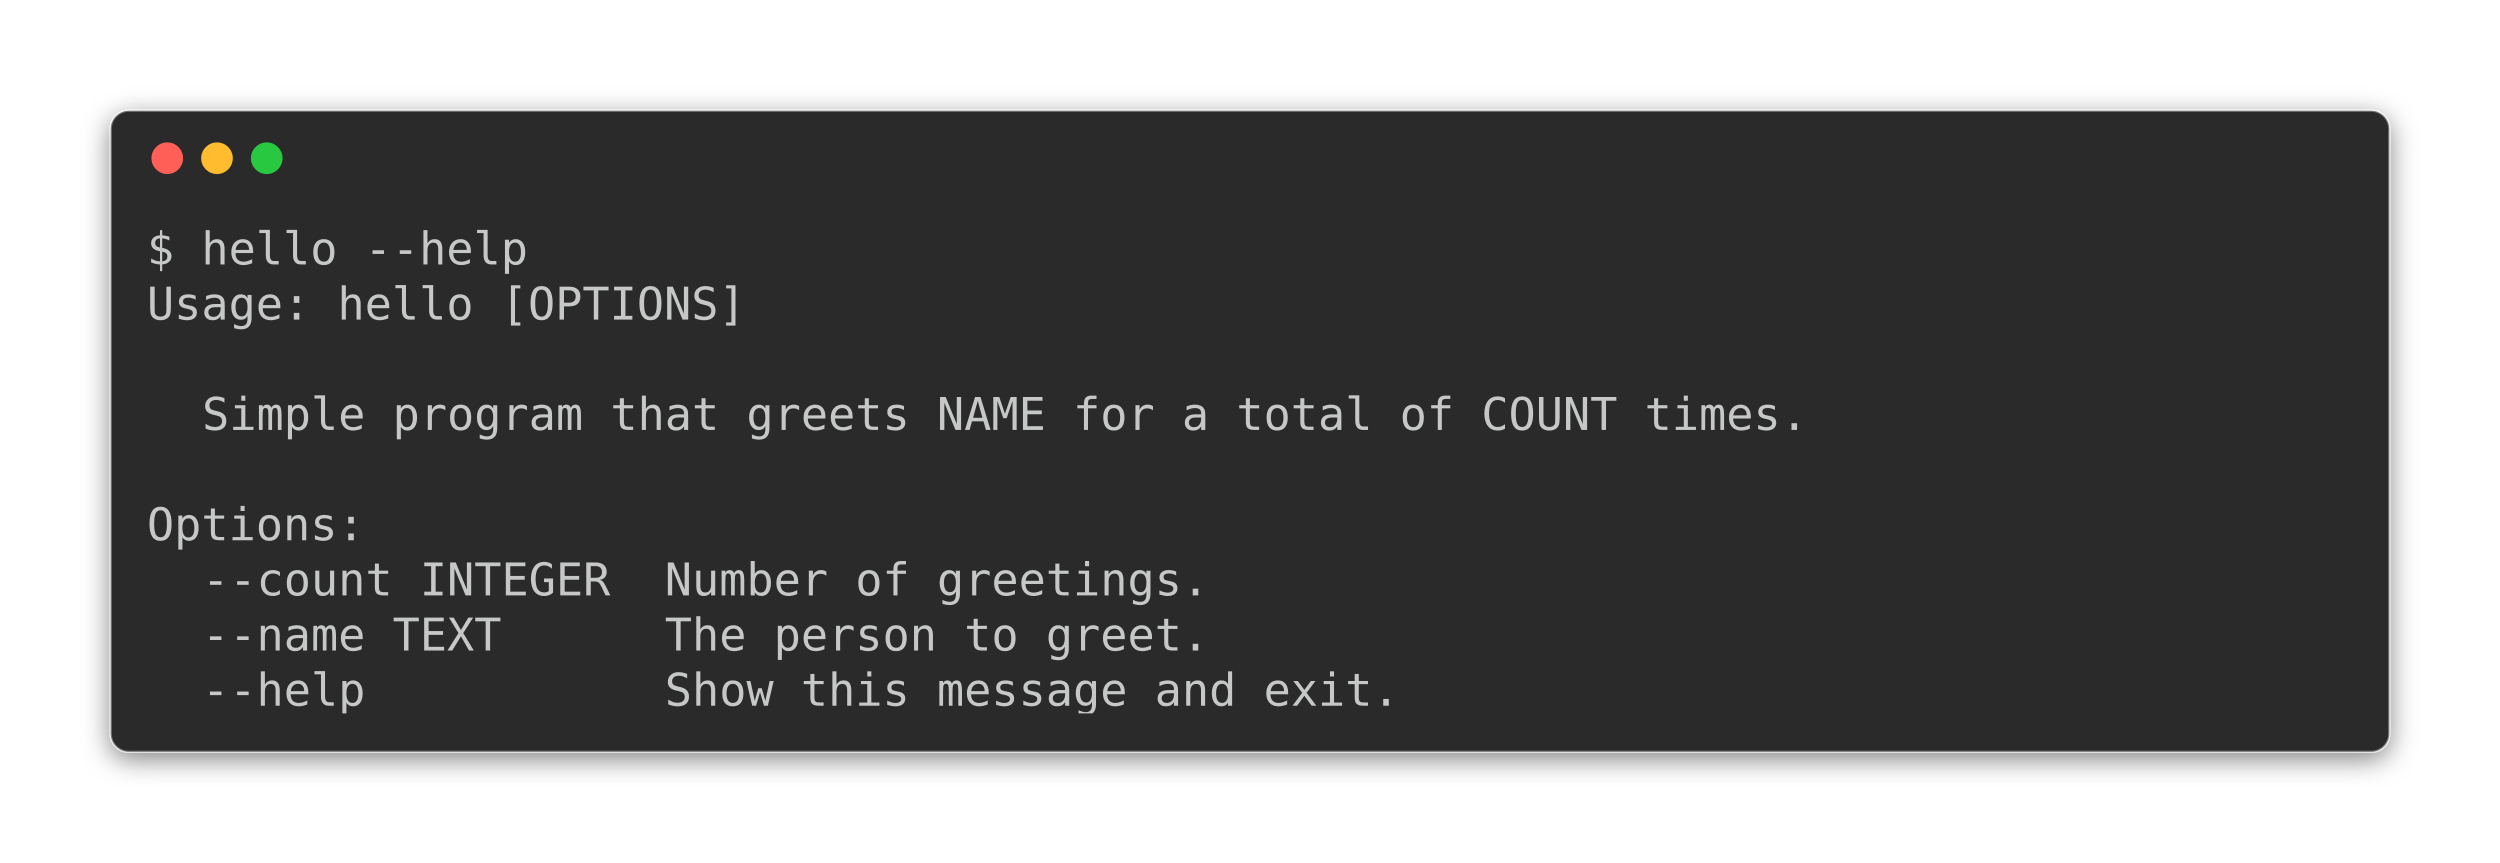
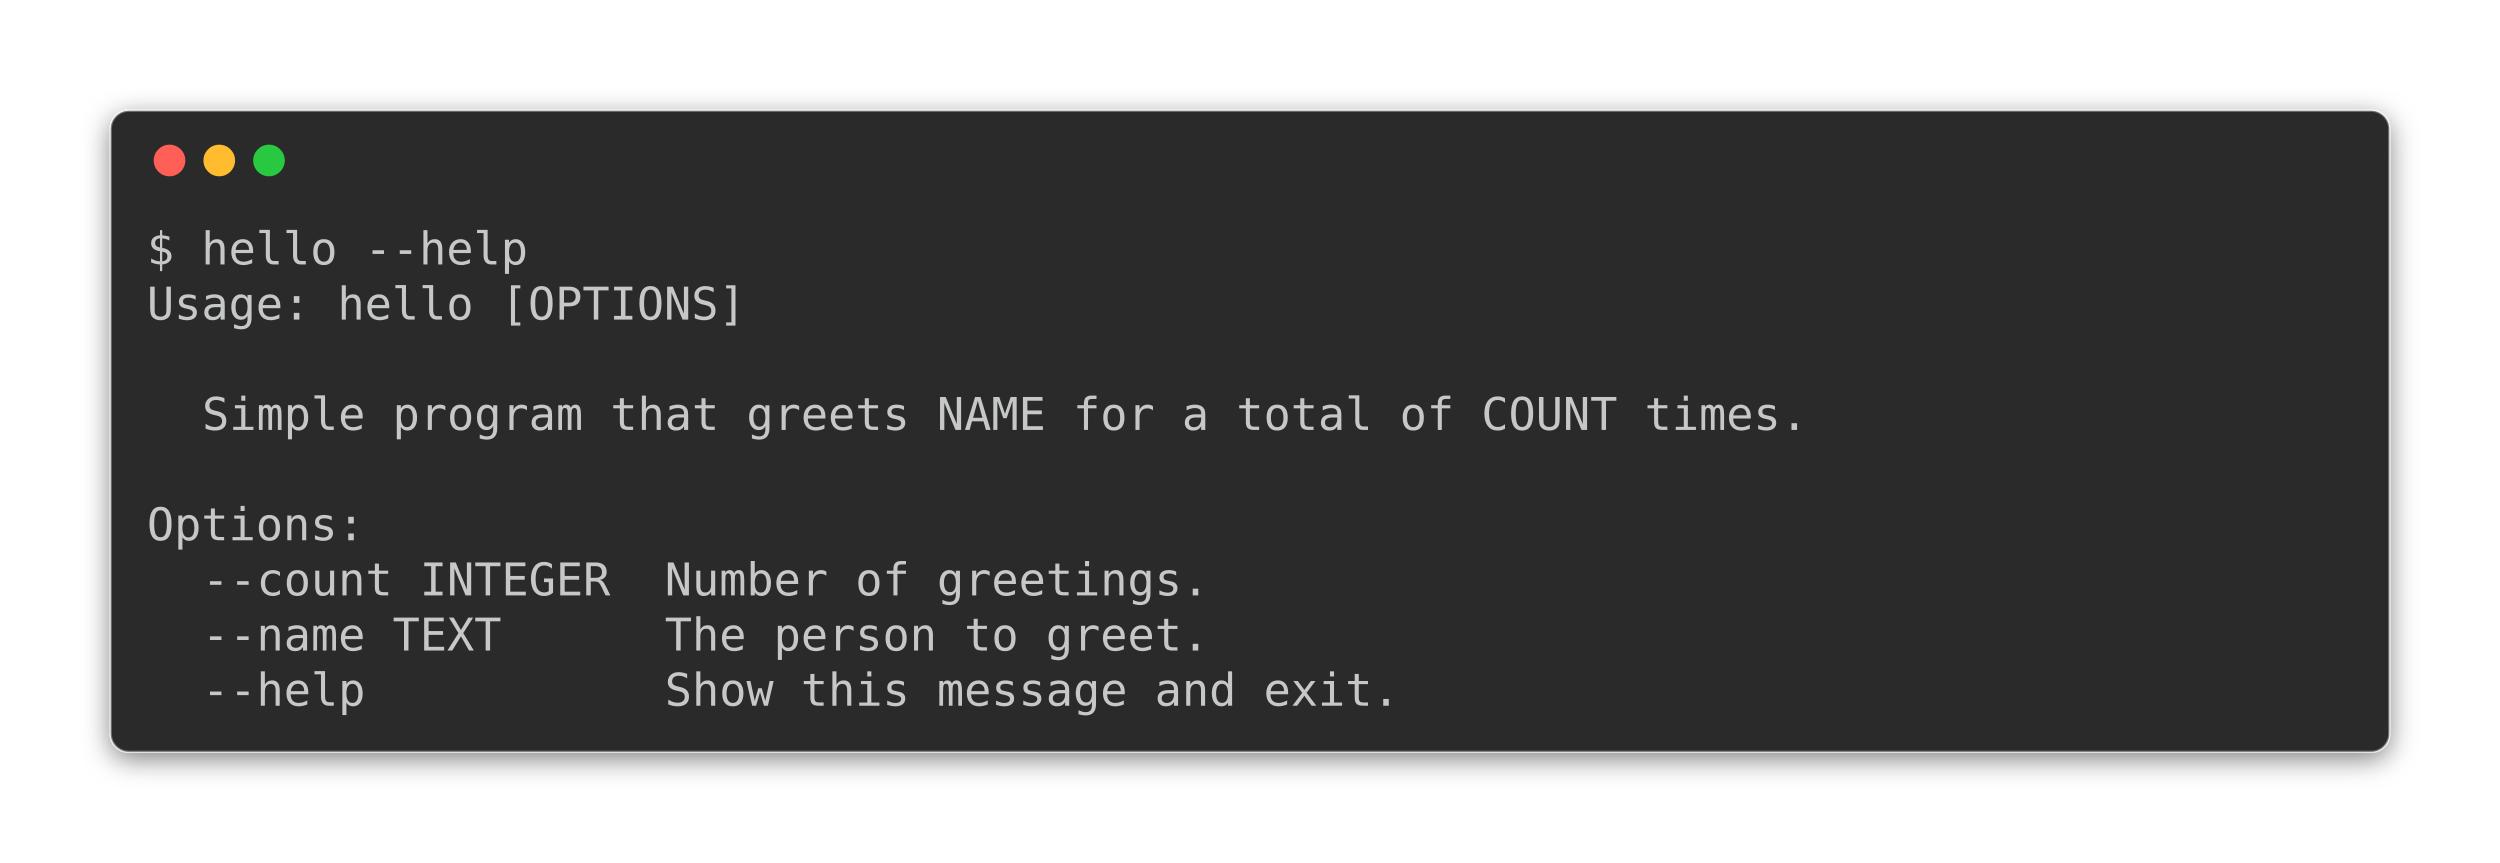
- <svg xmlns="http://www.w3.org/2000/svg" class="rich-terminal" viewBox="0 0 1106 381.6">
+ <svg xmlns="http://www.w3.org/2000/svg" viewBox="0 0 1106 381.6">
  <style>
- 
-     @font-face {
-         font-family: "Fira Code";
-         src: local("FiraCode-Regular"),
-                 url("https://cdnjs.cloudflare.com/ajax/libs/firacode/6.2.0/woff2/FiraCode-Regular.woff2") format("woff2"),
-                 url("https://cdnjs.cloudflare.com/ajax/libs/firacode/6.2.0/woff/FiraCode-Regular.woff") format("woff");
-         font-style: normal;
-         font-weight: 400;
-     }
-     @font-face {
-         font-family: "Fira Code";
-         src: local("FiraCode-Bold"),
-                 url("https://cdnjs.cloudflare.com/ajax/libs/firacode/6.2.0/woff2/FiraCode-Bold.woff2") format("woff2"),
-                 url("https://cdnjs.cloudflare.com/ajax/libs/firacode/6.2.0/woff/FiraCode-Bold.woff") format("woff");
-         font-style: bold;
-         font-weight: 700;
-     }
- 
    .hello-click-screen-matrix {
-         font-family: Fira Code, monospace;
+         font-family: 'Fira Code', 'Cascadia Code', Menlo, Consolas, monospace;
        font-size: 20px;
        line-height: 24.4px;
        font-variant-east-asian: full-width;
    }
- 
    .hello-click-screen-title {
        font-size: 18px;
        font-weight: bold;
-         font-family: arial;
+         font-family: 'Fira Code', 'Cascadia Code', Menlo, Consolas, monospace;
    }
- 
    .hello-click-screen-r1 { fill: #c5c8c6 }
-     </style>
+ </style>
  <defs>
-     <clipPath id="hello-click-screen-clip-terminal">
-       <rect x="0" y="0" width="975.0" height="218.6" />
-     </clipPath>
-     <clipPath id="hello-click-screen-line-0">
-       <rect x="0" y="1.5" width="976" height="24.65" />
-     </clipPath>
-     <clipPath id="hello-click-screen-line-1">
-       <rect x="0" y="25.9" width="976" height="24.65" />
-     </clipPath>
-     <clipPath id="hello-click-screen-line-2">
-       <rect x="0" y="50.3" width="976" height="24.65" />
-     </clipPath>
-     <clipPath id="hello-click-screen-line-3">
-       <rect x="0" y="74.7" width="976" height="24.65" />
-     </clipPath>
-     <clipPath id="hello-click-screen-line-4">
-       <rect x="0" y="99.1" width="976" height="24.65" />
-     </clipPath>
-     <clipPath id="hello-click-screen-line-5">
-       <rect x="0" y="123.5" width="976" height="24.65" />
-     </clipPath>
-     <clipPath id="hello-click-screen-line-6">
-       <rect x="0" y="147.9" width="976" height="24.65" />
-     </clipPath>
-     <clipPath id="hello-click-screen-line-7">
-       <rect x="0" y="172.3" width="976" height="24.65" />
+     <clipPath id="hello-click-screen-clip">
+       <rect x="0" y="0" width="976" height="219.6" />
    </clipPath>
    <filter id="hello-click-screen-shadow" x="-50%" y="-50%" width="200%" height="200%">
      <feDropShadow dx="0" dy="3" stdDeviation="6" flood-color="rgba(0,0,0,0.5)" />
    </filter>
  </defs>
-   <g transform="translate(48, 48)">
-     <rect fill="#292929" stroke="rgba(255,255,255,0.35)" stroke-width="1" x="1" y="1" width="1008" height="283.6" rx="8" filter="url(#hello-click-screen-shadow)" />
+   <rect fill="#292929" stroke="rgba(255,255,255,0.35)" stroke-width="1" x="49" y="49" width="1008" height="283.6" rx="8" filter="url(#hello-click-screen-shadow)" />
+   <g transform="translate(49, 49)">
    <g transform="translate(26,22)">
      <circle cx="0" cy="0" r="7" fill="#ff5f57" />
      <circle cx="22" cy="0" r="7" fill="#febc2e" />
      <circle cx="44" cy="0" r="7" fill="#28c840" />
    </g>
-     <g transform="translate(17, 49)" clip-path="url(#hello-click-screen-clip-terminal)">
-       <g class="hello-click-screen-matrix">
-         <text class="hello-click-screen-r1" x="0" y="20" textLength="170.8" clip-path="url(#hello-click-screen-line-0)">$ hello --help</text>
-         <text class="hello-click-screen-r1" x="976" y="20" textLength="12.2" clip-path="url(#hello-click-screen-line-0)">
- </text>
-         <text class="hello-click-screen-r1" x="0" y="44.4" textLength="268.4" clip-path="url(#hello-click-screen-line-1)">Usage: hello [OPTIONS]</text>
-         <text class="hello-click-screen-r1" x="976" y="44.4" textLength="12.2" clip-path="url(#hello-click-screen-line-1)">
- </text>
-         <text class="hello-click-screen-r1" x="976" y="68.8" textLength="12.2" clip-path="url(#hello-click-screen-line-2)">
- </text>
-         <text class="hello-click-screen-r1" x="24.4" y="93.2" textLength="719.8" clip-path="url(#hello-click-screen-line-3)">Simple program that greets NAME for a total of COUNT times.</text>
-         <text class="hello-click-screen-r1" x="976" y="93.2" textLength="12.2" clip-path="url(#hello-click-screen-line-3)">
- </text>
-         <text class="hello-click-screen-r1" x="976" y="117.6" textLength="12.2" clip-path="url(#hello-click-screen-line-4)">
- </text>
-         <text class="hello-click-screen-r1" x="0" y="142" textLength="97.6" clip-path="url(#hello-click-screen-line-5)">Options:</text>
-         <text class="hello-click-screen-r1" x="976" y="142" textLength="12.2" clip-path="url(#hello-click-screen-line-5)">
- </text>
-         <text class="hello-click-screen-r1" x="24.4" y="166.4" textLength="451.4" clip-path="url(#hello-click-screen-line-6)">--count INTEGER  Number of greetings.</text>
-         <text class="hello-click-screen-r1" x="976" y="166.4" textLength="12.2" clip-path="url(#hello-click-screen-line-6)">
- </text>
-         <text class="hello-click-screen-r1" x="24.4" y="190.8" textLength="451.4" clip-path="url(#hello-click-screen-line-7)">--name TEXT      The person to greet.</text>
-         <text class="hello-click-screen-r1" x="976" y="190.8" textLength="12.2" clip-path="url(#hello-click-screen-line-7)">
- </text>
-         <text class="hello-click-screen-r1" x="24.4" y="215.2" textLength="536.8" clip-path="url(#hello-click-screen-line-8)">--help           Show this message and exit.</text>
-         <text class="hello-click-screen-r1" x="976" y="215.2" textLength="12.2" clip-path="url(#hello-click-screen-line-8)">
- </text>
-       </g>
+   </g>
+   <g transform="translate(65, 97)" clip-path="url(#hello-click-screen-clip)">
+     <g class="hello-click-screen-matrix">
+       <text class="hello-click-screen-r1" x="0" y="20" textLength="170.8">$ hello --help</text>
+       <text class="hello-click-screen-r1" x="0" y="44.4" textLength="268.4">Usage: hello [OPTIONS]</text>
+       <text class="hello-click-screen-r1" x="24.4" y="93.2" textLength="719.8">Simple program that greets NAME for a total of COUNT times.</text>
+       <text class="hello-click-screen-r1" x="0" y="142" textLength="97.6">Options:</text>
+       <text class="hello-click-screen-r1" x="24.4" y="166.4" textLength="451.4">--count INTEGER  Number of greetings.</text>
+       <text class="hello-click-screen-r1" x="24.4" y="190.8" textLength="451.4">--name TEXT      The person to greet.</text>
+       <text class="hello-click-screen-r1" x="24.4" y="215.2" textLength="536.8">--help           Show this message and exit.</text>
    </g>
  </g>
</svg>
